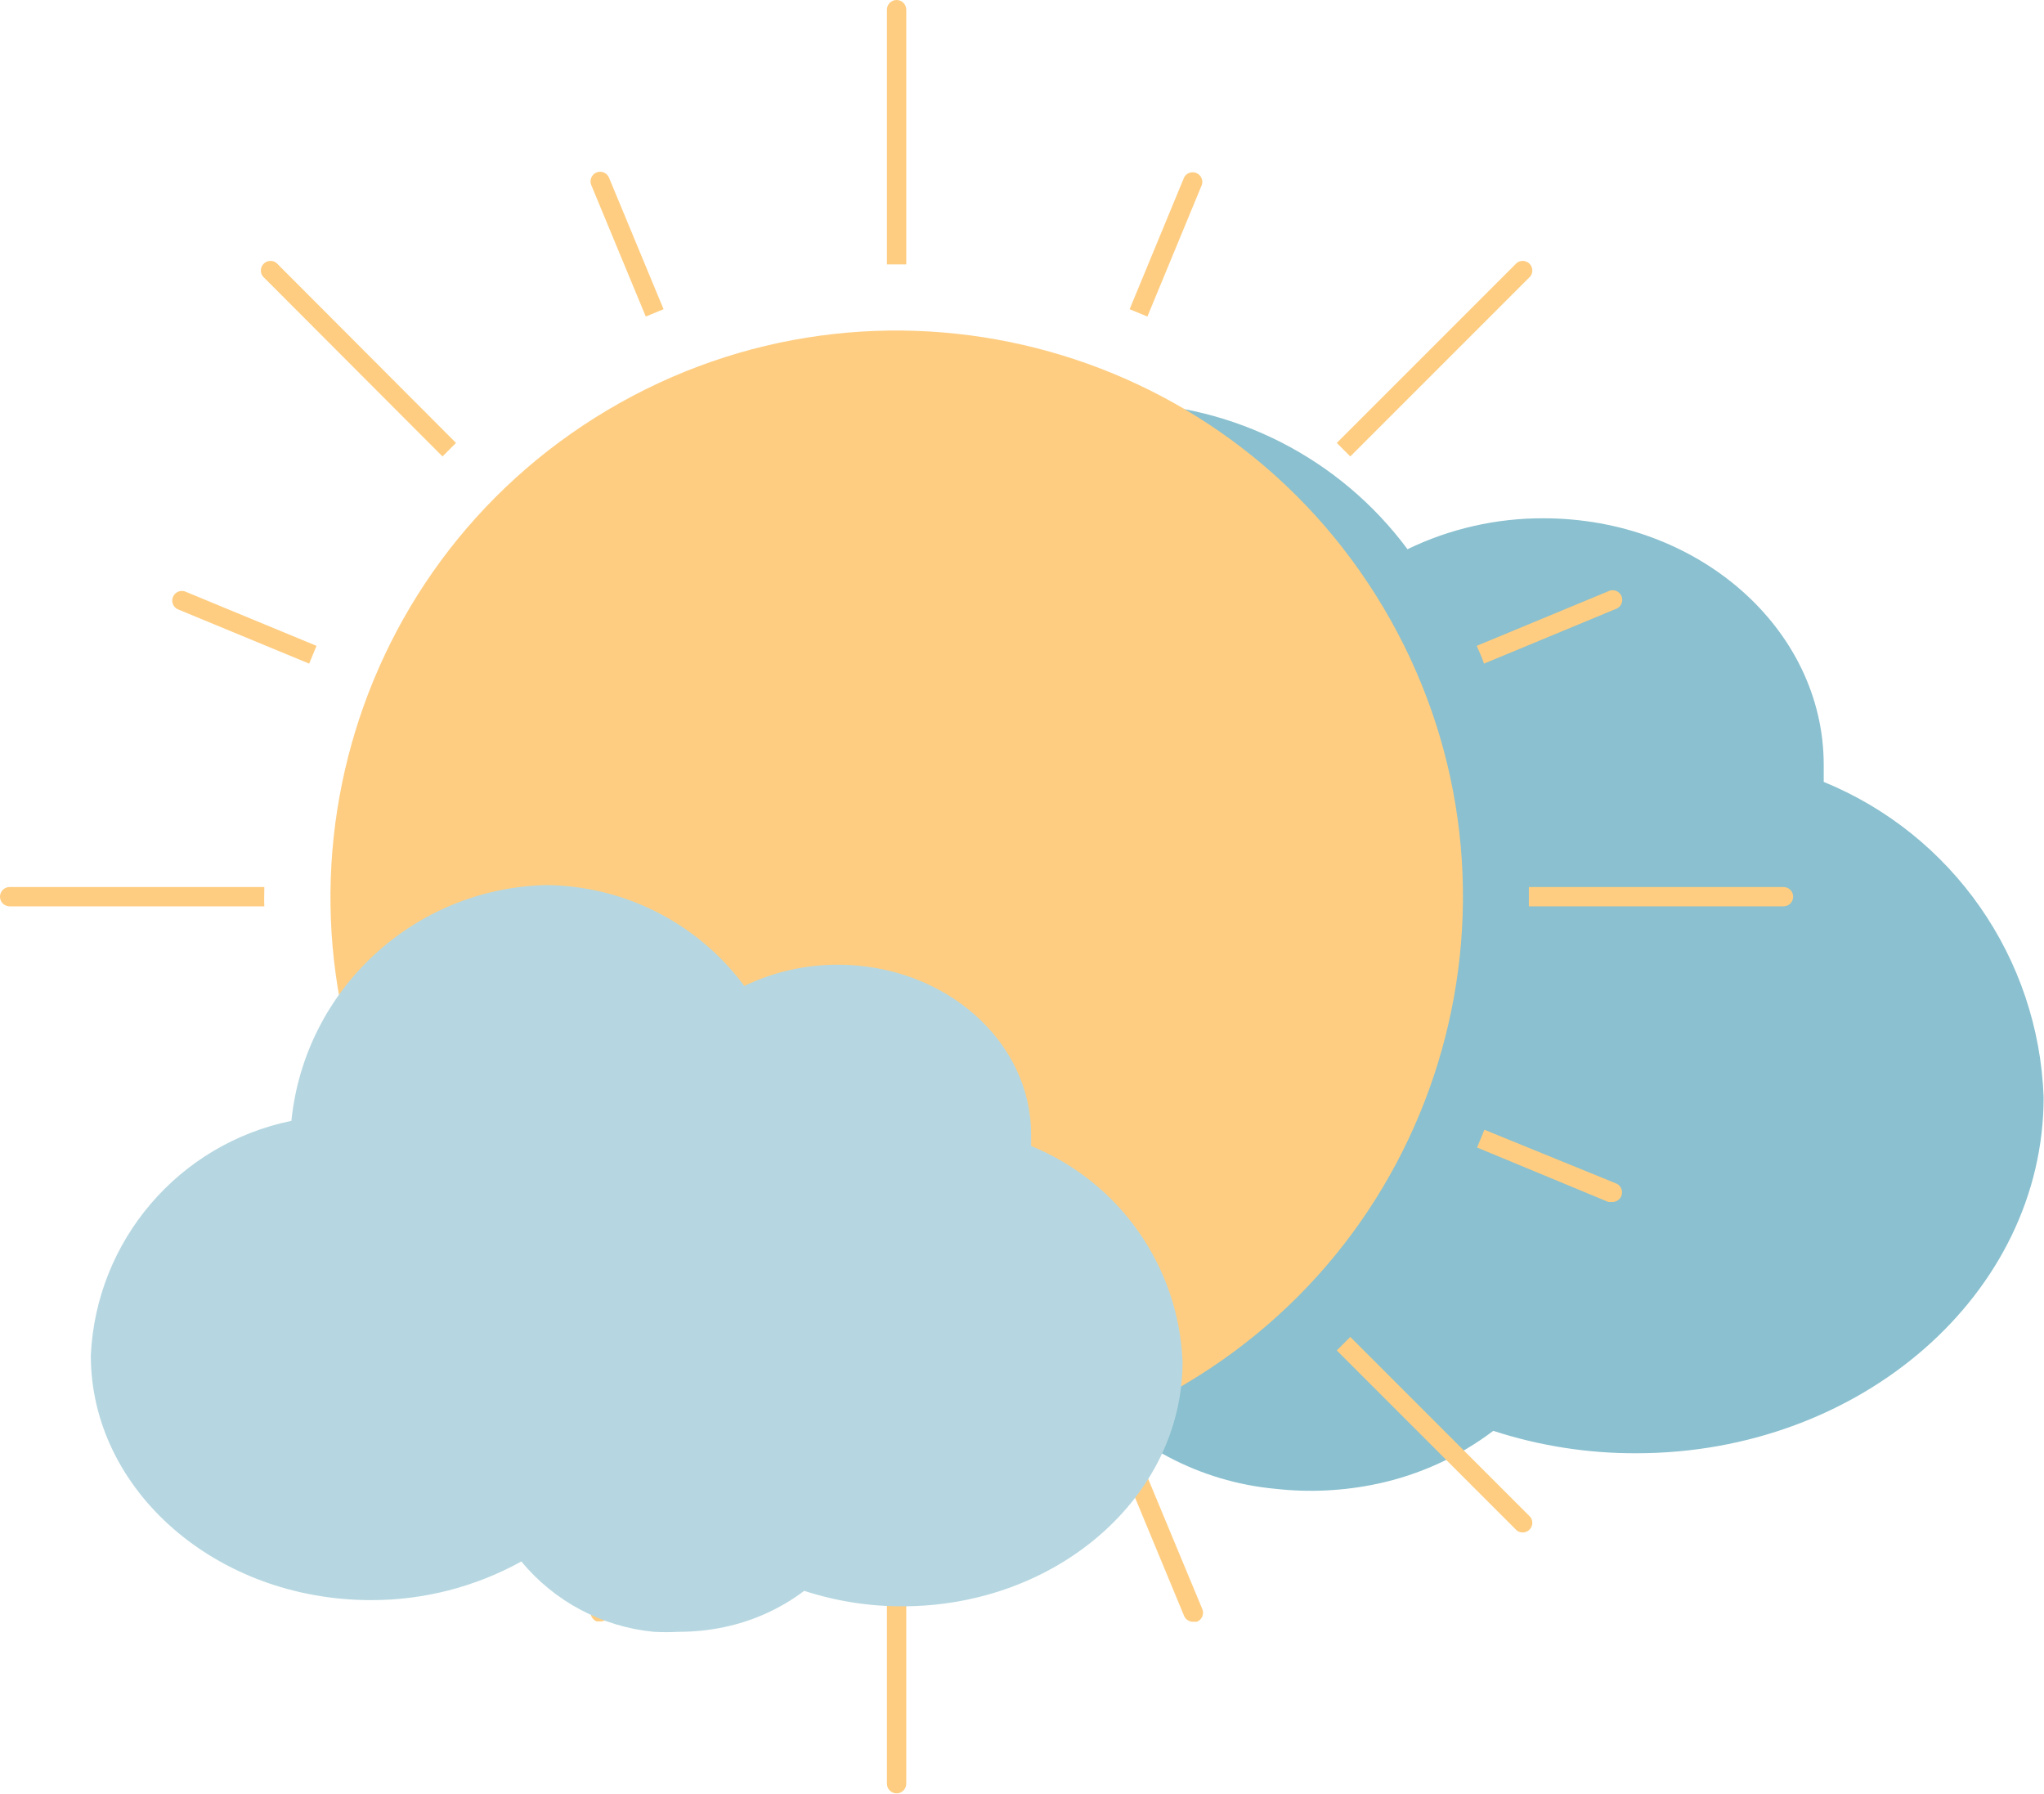
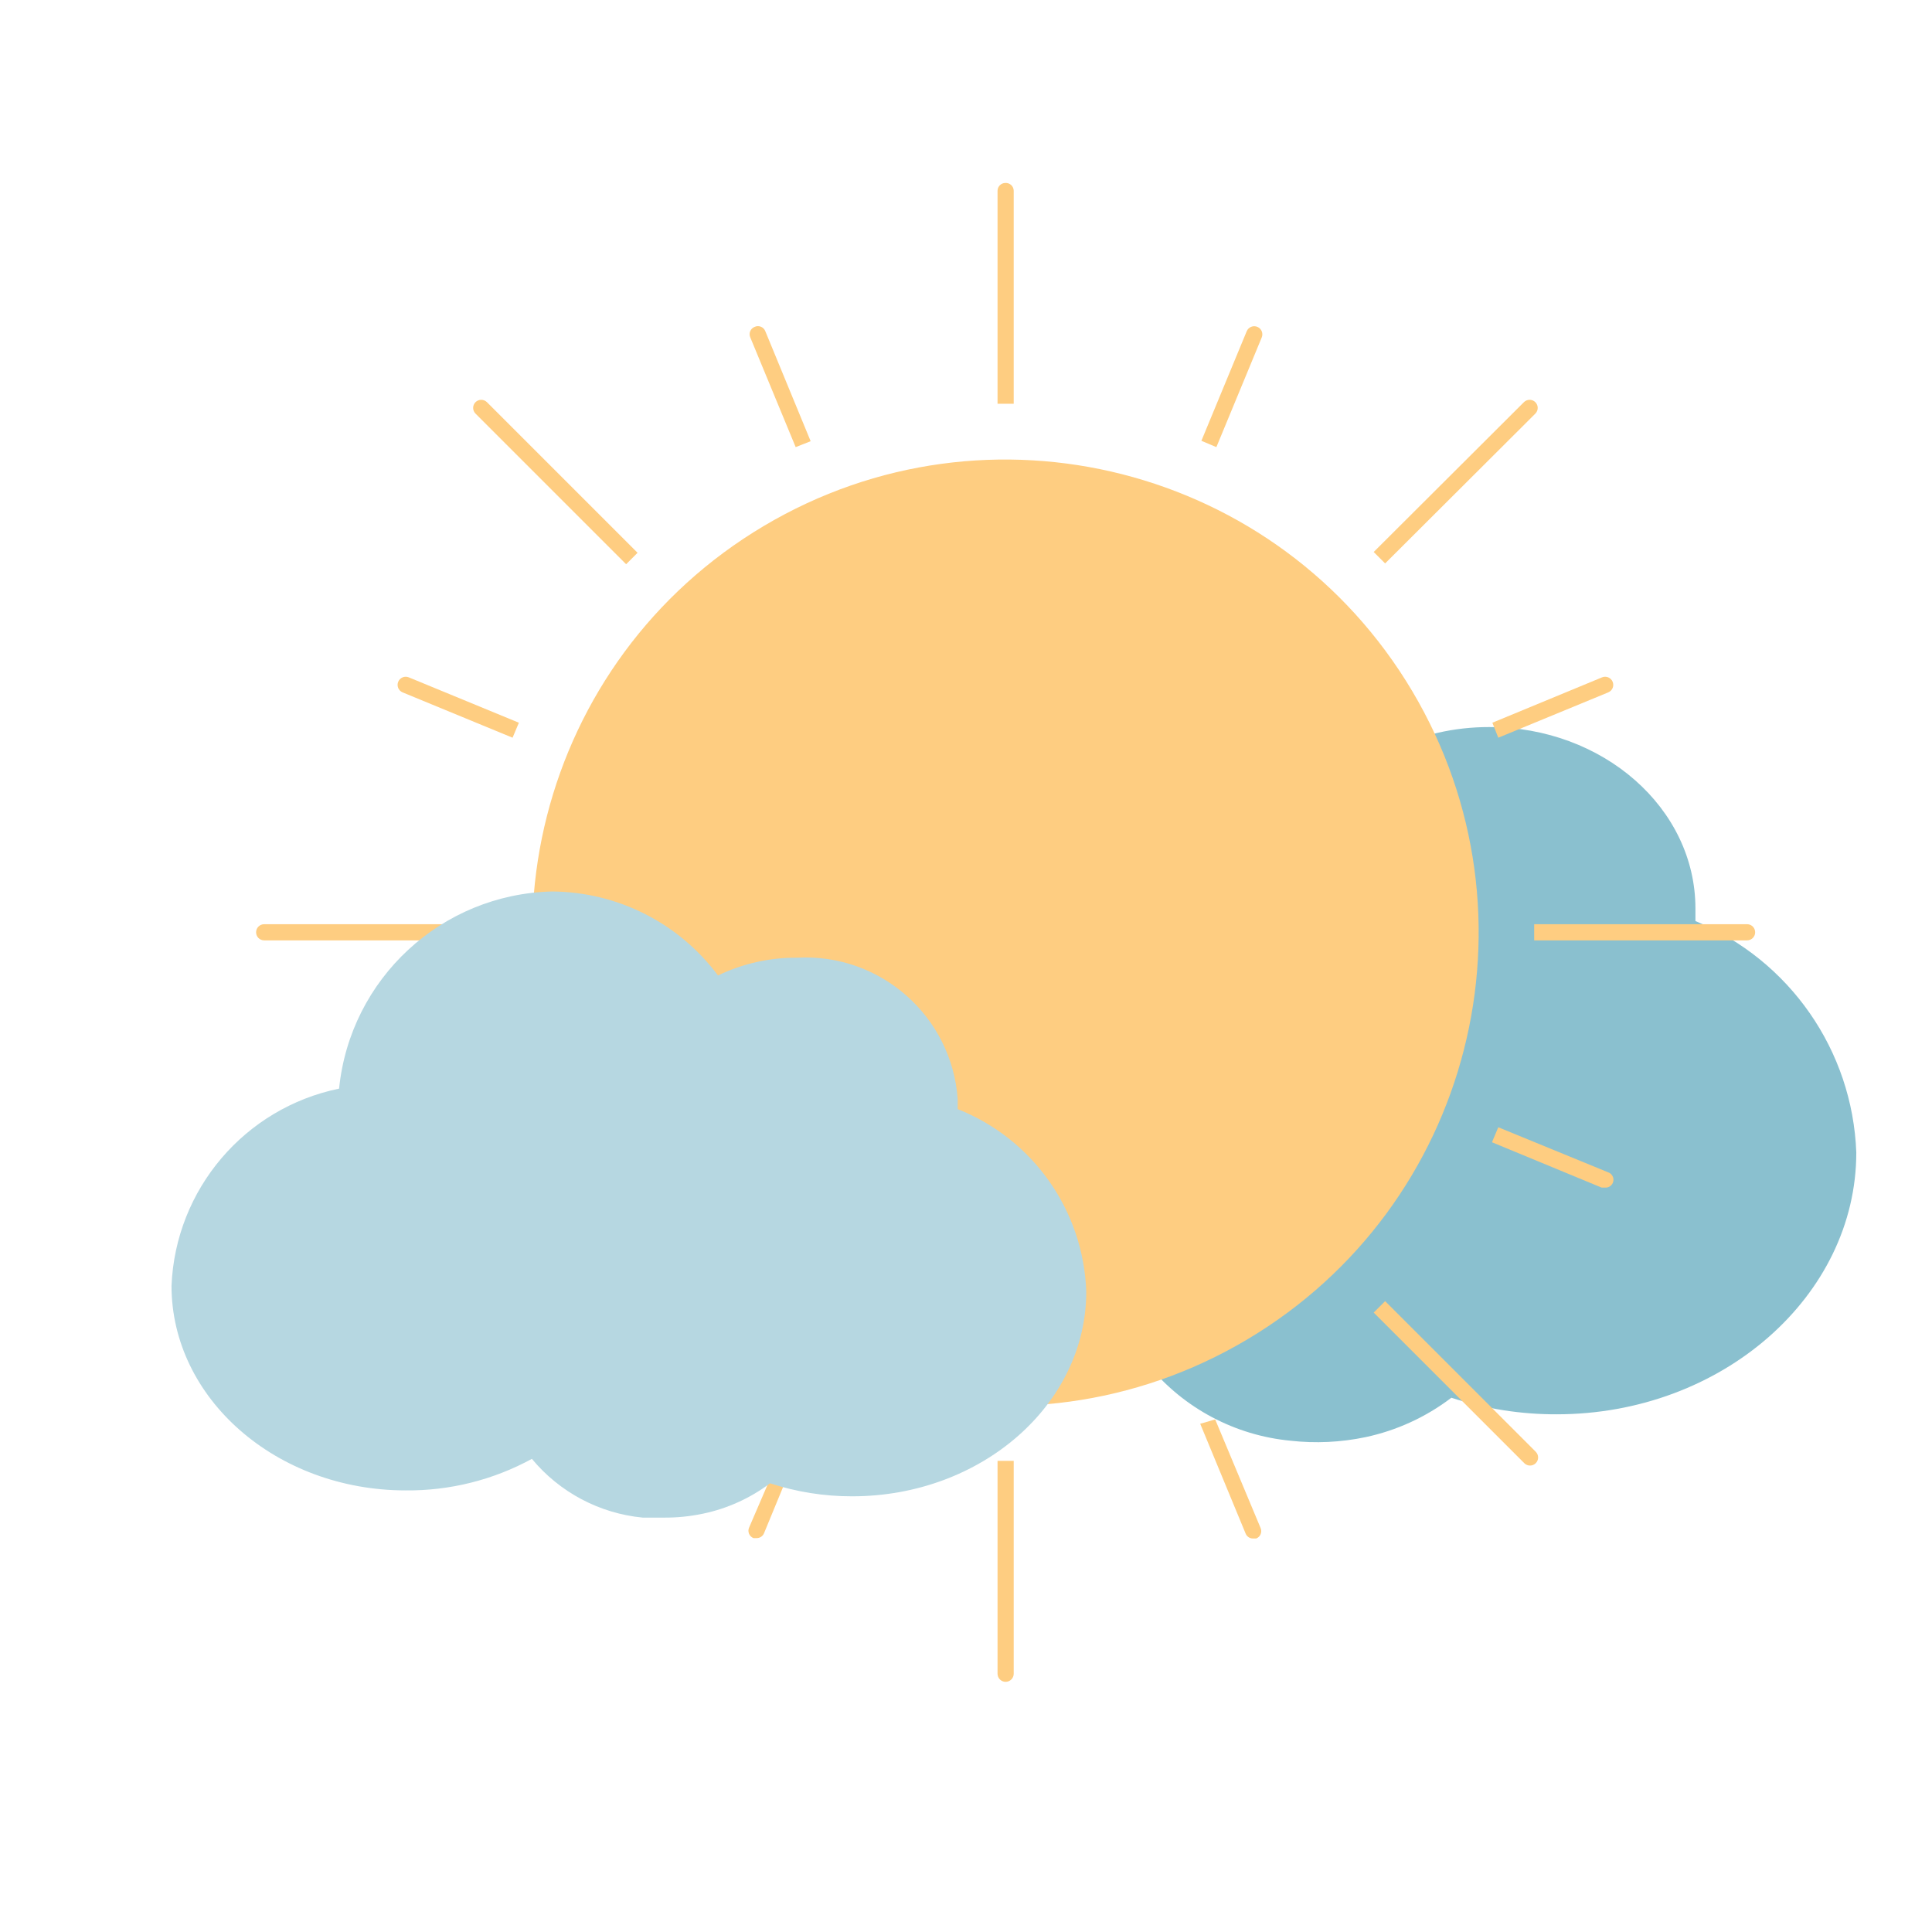
- <svg xmlns="http://www.w3.org/2000/svg" viewBox="0 0 52.89 46.4">
-   <path d="M47.19,20.23c0-.15,0-.29,0-.44,0-3.52-3.25-6.38-7.25-6.38a8,8,0,0,0-3.52.8A9.38,9.38,0,0,0,29,10.42a9.87,9.87,0,0,0-9.59,8.87c-4.46,1.15-7.55,4.73-7.55,8.82,0,5.08,4.73,9.21,10.54,9.21A11.63,11.63,0,0,0,28,35.88a7.38,7.38,0,0,0,5,2.64,8.25,8.25,0,0,0,2.64-.13,7.6,7.6,0,0,0,3-1.37,11.82,11.82,0,0,0,3.7.58c5.81,0,10.54-4.13,10.54-9.21A9.17,9.17,0,0,0,47.19,20.23Z" style="fill:#8ac0cf" />
-   <circle cx="23.2" cy="23.2" r="14.65" transform="translate(-8.59 15.1) rotate(-30.7)" style="fill:#fecd81" />
-   <path d="M11.45,11.81l.35-.35L7.15,6.8a.25.25,0,0,0-.35.35Z" style="fill:#fecd81" />
-   <path d="M15.44,4.46a.25.25,0,0,0-.14.33l1.41,3.4L17.17,8l-1.41-3.4A.25.25,0,0,0,15.44,4.46Z" style="fill:#fecd81" />
-   <path d="M23.2,0a.25.25,0,0,0-.25.25V6.84h.5V.25A.25.25,0,0,0,23.2,0Z" style="fill:#fecd81" />
-   <path d="M8,17.17l.19-.46L4.78,15.3a.25.25,0,0,0-.19.46Z" style="fill:#fecd81" />
-   <path d="M38.4,17.17l3.4-1.41a.25.25,0,1,0-.19-.46l-3.4,1.41C38.28,16.86,38.34,17,38.4,17.17Z" style="fill:#fecd81" />
-   <path d="M6.84,22.95H.25a.25.25,0,0,0,0,.5H6.84C6.83,23.28,6.84,23.12,6.84,22.95Z" style="fill:#fecd81" />
-   <path d="M39.6,7.15a.25.25,0,0,0-.35-.35l-4.66,4.66.35.35Z" style="fill:#fecd81" />
-   <path d="M31.1,4.78a.25.25,0,0,0-.46-.19L29.23,8l.46.19Z" style="fill:#fecd81" />
-   <path d="M46.15,22.95H39.56c0,.17,0,.33,0,.5h6.59a.25.25,0,0,0,0-.5Z" style="fill:#fecd81" />
-   <path d="M34.94,34.59l-.35.35,4.66,4.66a.25.25,0,0,0,.35-.35Z" style="fill:#fecd81" />
-   <path d="M38.41,29.23l-.19.46,3.4,1.41.1,0a.25.25,0,0,0,.1-.48Z" style="fill:#fecd81" />
-   <path d="M8,29.23l-3.4,1.41a.25.25,0,0,0,.1.48l.1,0,3.4-1.41C8.11,29.54,8.05,29.38,8,29.23Z" style="fill:#fecd81" />
-   <path d="M29.23,38.41l1.41,3.4a.25.25,0,0,0,.23.15l.1,0a.25.25,0,0,0,.14-.33l-1.41-3.39Z" style="fill:#fecd81" />
-   <path d="M6.79,39.25a.25.25,0,1,0,.35.35l4.66-4.66-.35-.35Z" style="fill:#fecd81" />
-   <path d="M15.3,41.62a.25.25,0,0,0,.14.33l.1,0a.25.25,0,0,0,.23-.15l1.41-3.4-.46-.19Z" style="fill:#fecd81" />
-   <path d="M22.95,46.15a.25.25,0,0,0,.5,0V39.56h-.5Z" style="fill:#fecd81" />
-   <path d="M26.68,29.65c0-.1,0-.2,0-.3,0-2.42-2.24-4.39-5-4.39a5.53,5.53,0,0,0-2.42.55,6.45,6.45,0,0,0-5.15-2.61A6.79,6.79,0,0,0,7.54,29a6.5,6.5,0,0,0-5.19,6.07c0,3.49,3.25,6.33,7.25,6.33a8,8,0,0,0,3.89-1,5.08,5.08,0,0,0,3.43,1.82,5.78,5.78,0,0,0,.64,0,5.64,5.64,0,0,0,1.17-.12,5.23,5.23,0,0,0,2.08-.94,8.13,8.13,0,0,0,2.54.4c4,0,7.25-2.84,7.25-6.33A6.31,6.31,0,0,0,26.68,29.65Z" style="fill:#b6d7e1" />
+ <svg xmlns="http://www.w3.org/2000/svg" viewBox="0 0 49 49">
+   <path d="M43,23.36c0-.11,0-.21,0-.32,0-2.54-2.34-4.6-5.23-4.6a5.79,5.79,0,0,0-2.54.58,6.77,6.77,0,0,0-5.4-2.73,7.12,7.12,0,0,0-6.92,6.39A6.82,6.82,0,0,0,17.46,29c0,3.66,3.41,6.64,7.6,6.64a8.39,8.39,0,0,0,4.08-1,5.32,5.32,0,0,0,3.59,1.9,6,6,0,0,0,1.9-.09,5.48,5.48,0,0,0,2.18-1,8.52,8.52,0,0,0,2.67.42c4.19,0,7.6-3,7.6-6.64A6.62,6.62,0,0,0,43,23.36Z" style="fill:#8ac0cf" />
+   <circle cx="25.5" cy="23.65" r="12" transform="translate(-8.5 16.34) rotate(-30.7)" style="fill:#fecd81" />
+   <path d="M15.88,14.31l.29-.29L12.35,10.2a.2.2,0,0,0-.29.29Z" style="fill:#fecd81" />
+   <path d="M19.14,8.29a.2.2,0,0,0-.11.27l1.15,2.78.38-.15L19.41,8.4A.2.2,0,0,0,19.14,8.29Z" style="fill:#fecd81" />
+   <path d="M25.5,4.64a.2.2,0,0,0-.2.2v5.4h.41V4.84A.2.2,0,0,0,25.5,4.64Z" style="fill:#fecd81" />
+   <path d="M13,18.71l.16-.38-2.79-1.15a.2.2,0,0,0-.16.38Z" style="fill:#fecd81" />
+   <path d="M38,18.71l2.79-1.15a.2.2,0,1,0-.16-.38l-2.78,1.15Z" style="fill:#fecd81" />
+   <path d="M12.1,23.44H6.7a.2.2,0,1,0,0,.41h5.4C12.09,23.71,12.1,23.58,12.1,23.44Z" style="fill:#fecd81" />
+   <path d="M38.94,10.49a.2.2,0,0,0-.29-.29L34.84,14l.29.29Z" style="fill:#fecd81" />
+   <path d="M32,8.56a.2.2,0,0,0-.38-.16l-1.15,2.78.38.16Z" style="fill:#fecd81" />
+   <path d="M44.31,23.44h-5.4c0,.14,0,.27,0,.41h5.4a.2.2,0,0,0,0-.41Z" style="fill:#fecd81" />
+   <path d="M35.13,33l-.29.29,3.82,3.82a.2.2,0,1,0,.29-.29Z" style="fill:#fecd81" />
+   <path d="M38,28.59l-.16.38,2.78,1.15.08,0a.2.2,0,0,0,.08-.39Z" style="fill:#fecd81" />
+   <path d="M13,28.58l-2.79,1.15a.2.2,0,0,0,.08.39l.08,0L13.2,29Z" style="fill:#fecd81" />
+   <path d="M30.44,36.11l1.15,2.78a.2.2,0,0,0,.19.13l.08,0a.2.2,0,0,0,.11-.27L30.82,36Z" style="fill:#fecd81" />
+   <path d="M12.06,36.8a.2.2,0,1,0,.29.29l3.82-3.82L15.88,33Z" style="fill:#fecd81" />
+   <path d="M19,38.74a.2.2,0,0,0,.11.27l.08,0a.2.2,0,0,0,.19-.13l1.15-2.79L20.18,36Z" style="fill:#fecd81" />
+   <path d="M25.3,42.45a.2.2,0,1,0,.41,0v-5.4H25.3Z" style="fill:#fecd81" />
+   <path d="M24.29,28.13c0-.09,0-.17,0-.25a3.87,3.87,0,0,0-4.08-3.59,4.53,4.53,0,0,0-2,.45A5.29,5.29,0,0,0,14,22.61a5.56,5.56,0,0,0-5.4,5,5.33,5.33,0,0,0-4.25,5c0,2.86,2.66,5.19,5.94,5.19A6.55,6.55,0,0,0,13.49,37a4.17,4.17,0,0,0,2.81,1.49l.53,0a4.62,4.62,0,0,0,1-.1,4.29,4.29,0,0,0,1.7-.77,6.66,6.66,0,0,0,2.08.33c3.28,0,5.94-2.33,5.94-5.19A5.17,5.17,0,0,0,24.29,28.13Z" style="fill:#b6d7e1" />
+   <rect width="49" height="49" style="fill:none" />
</svg>
